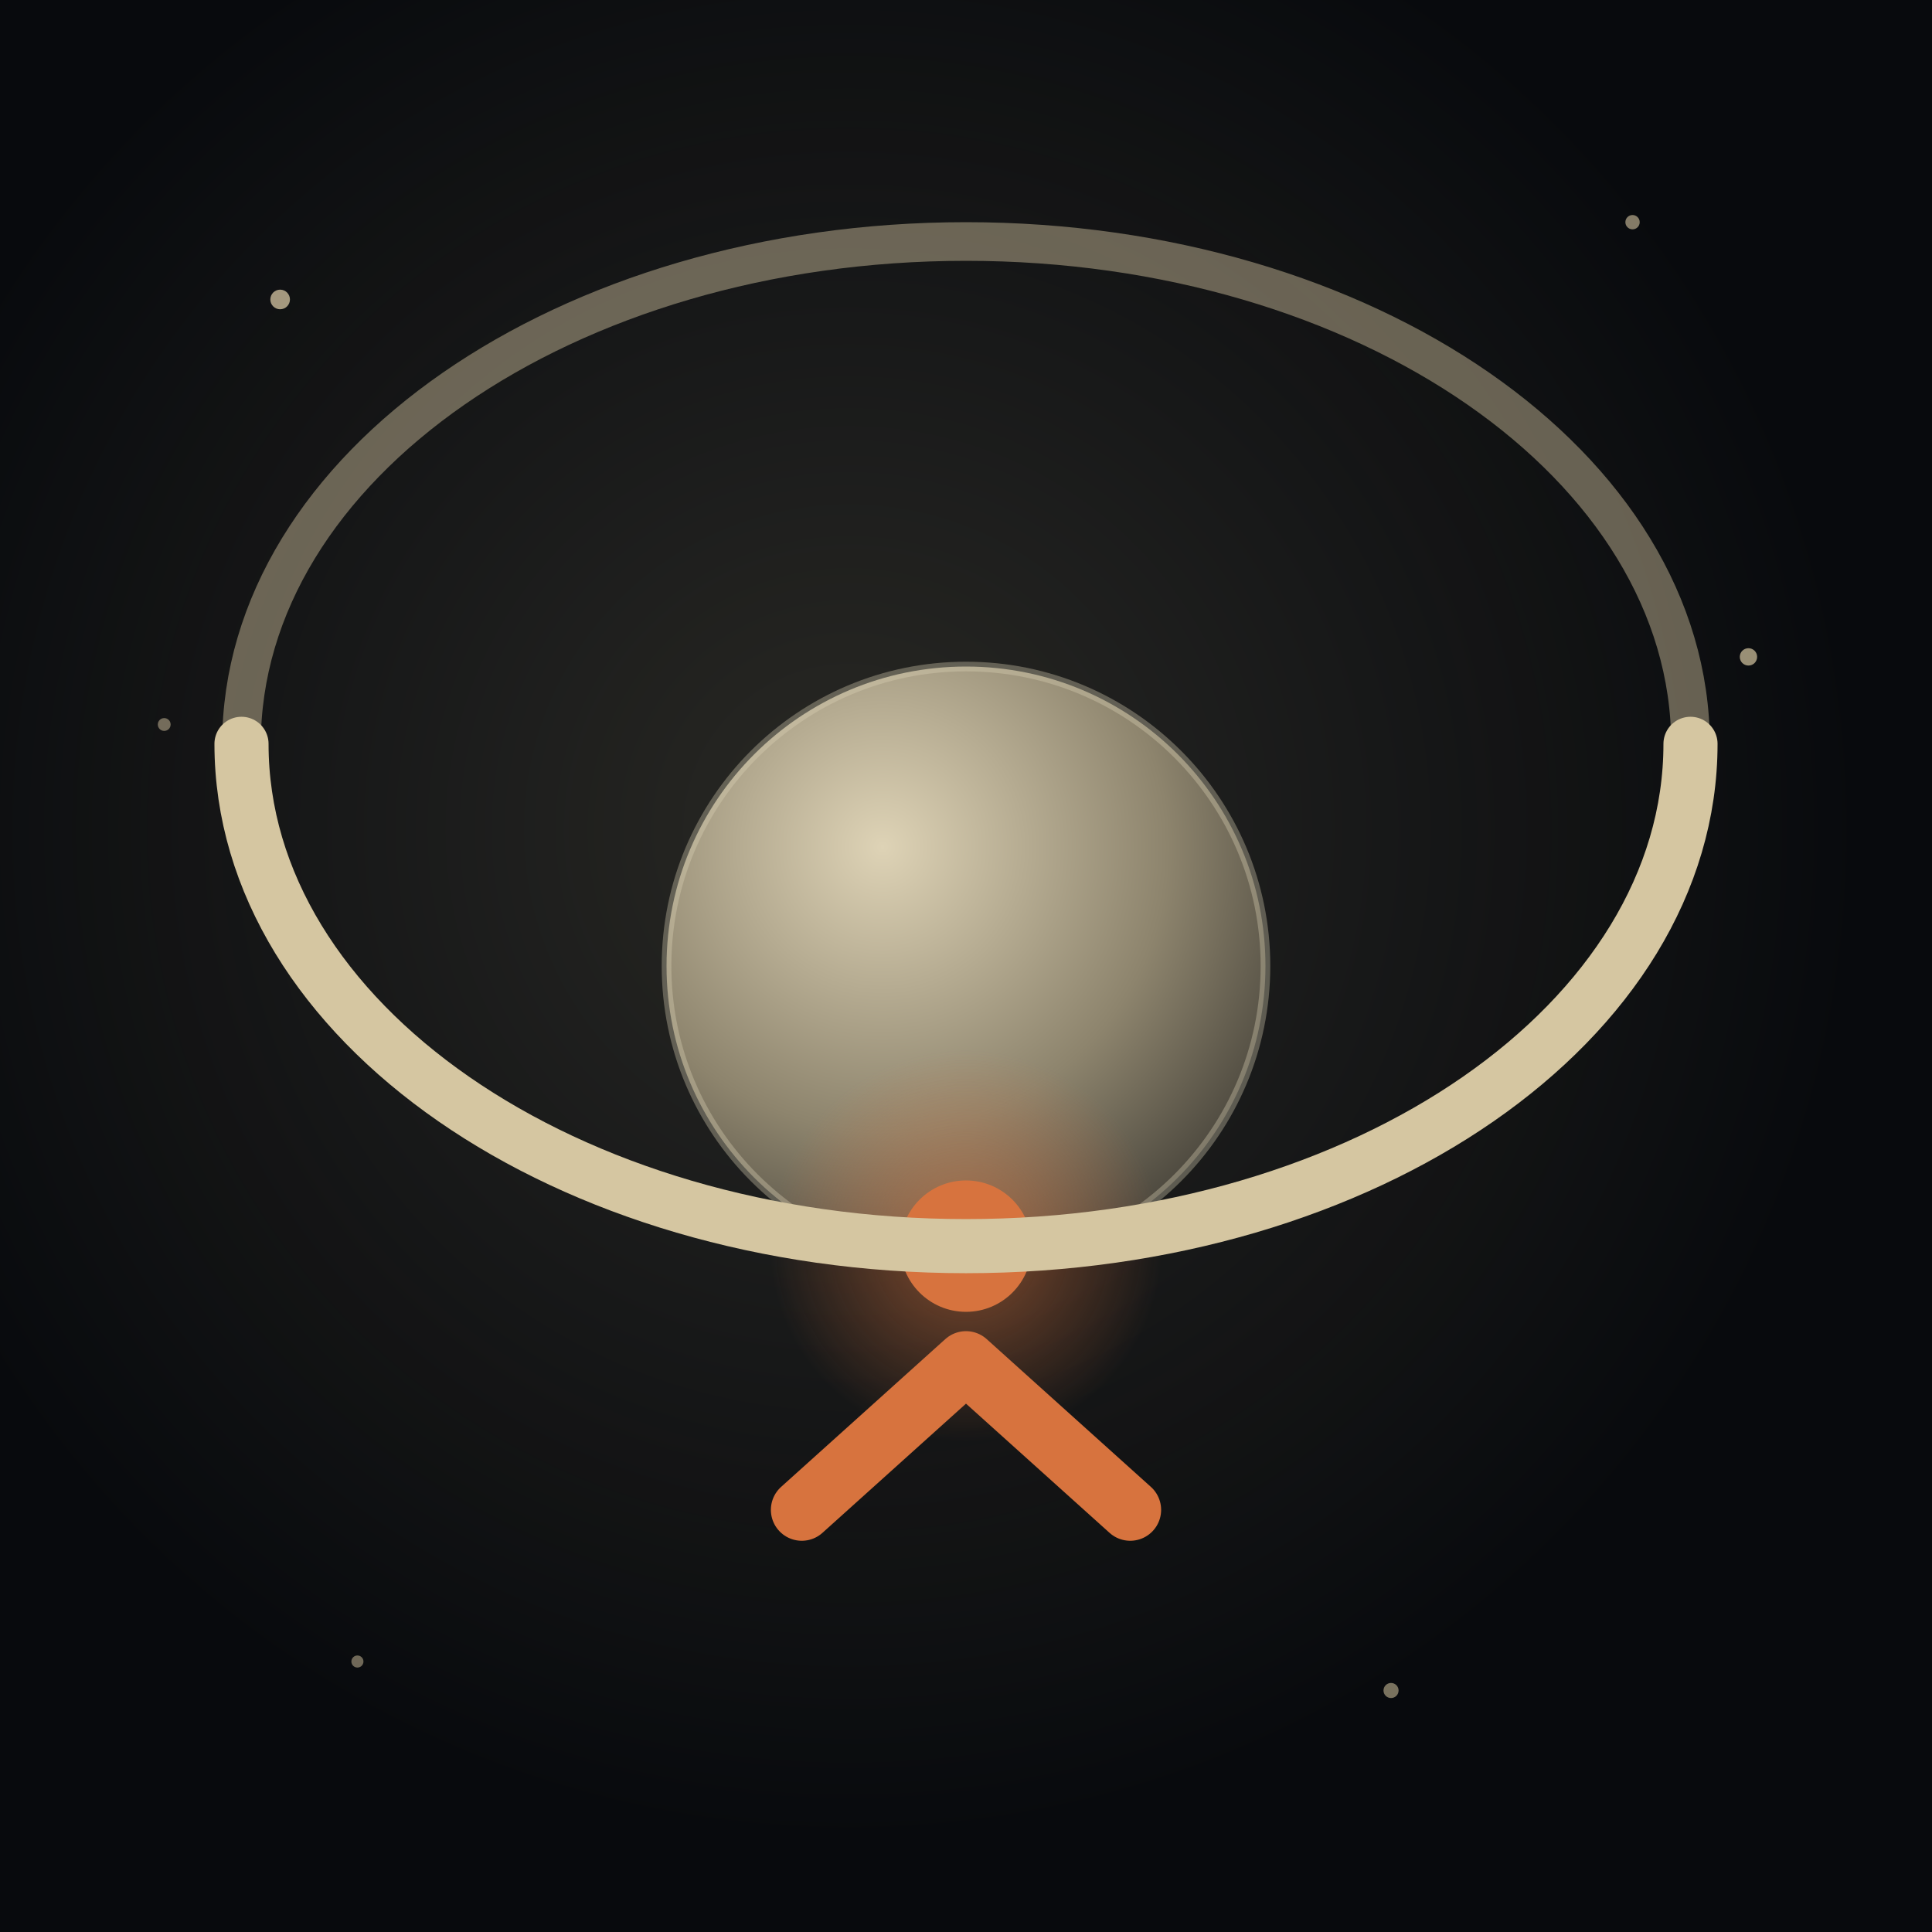
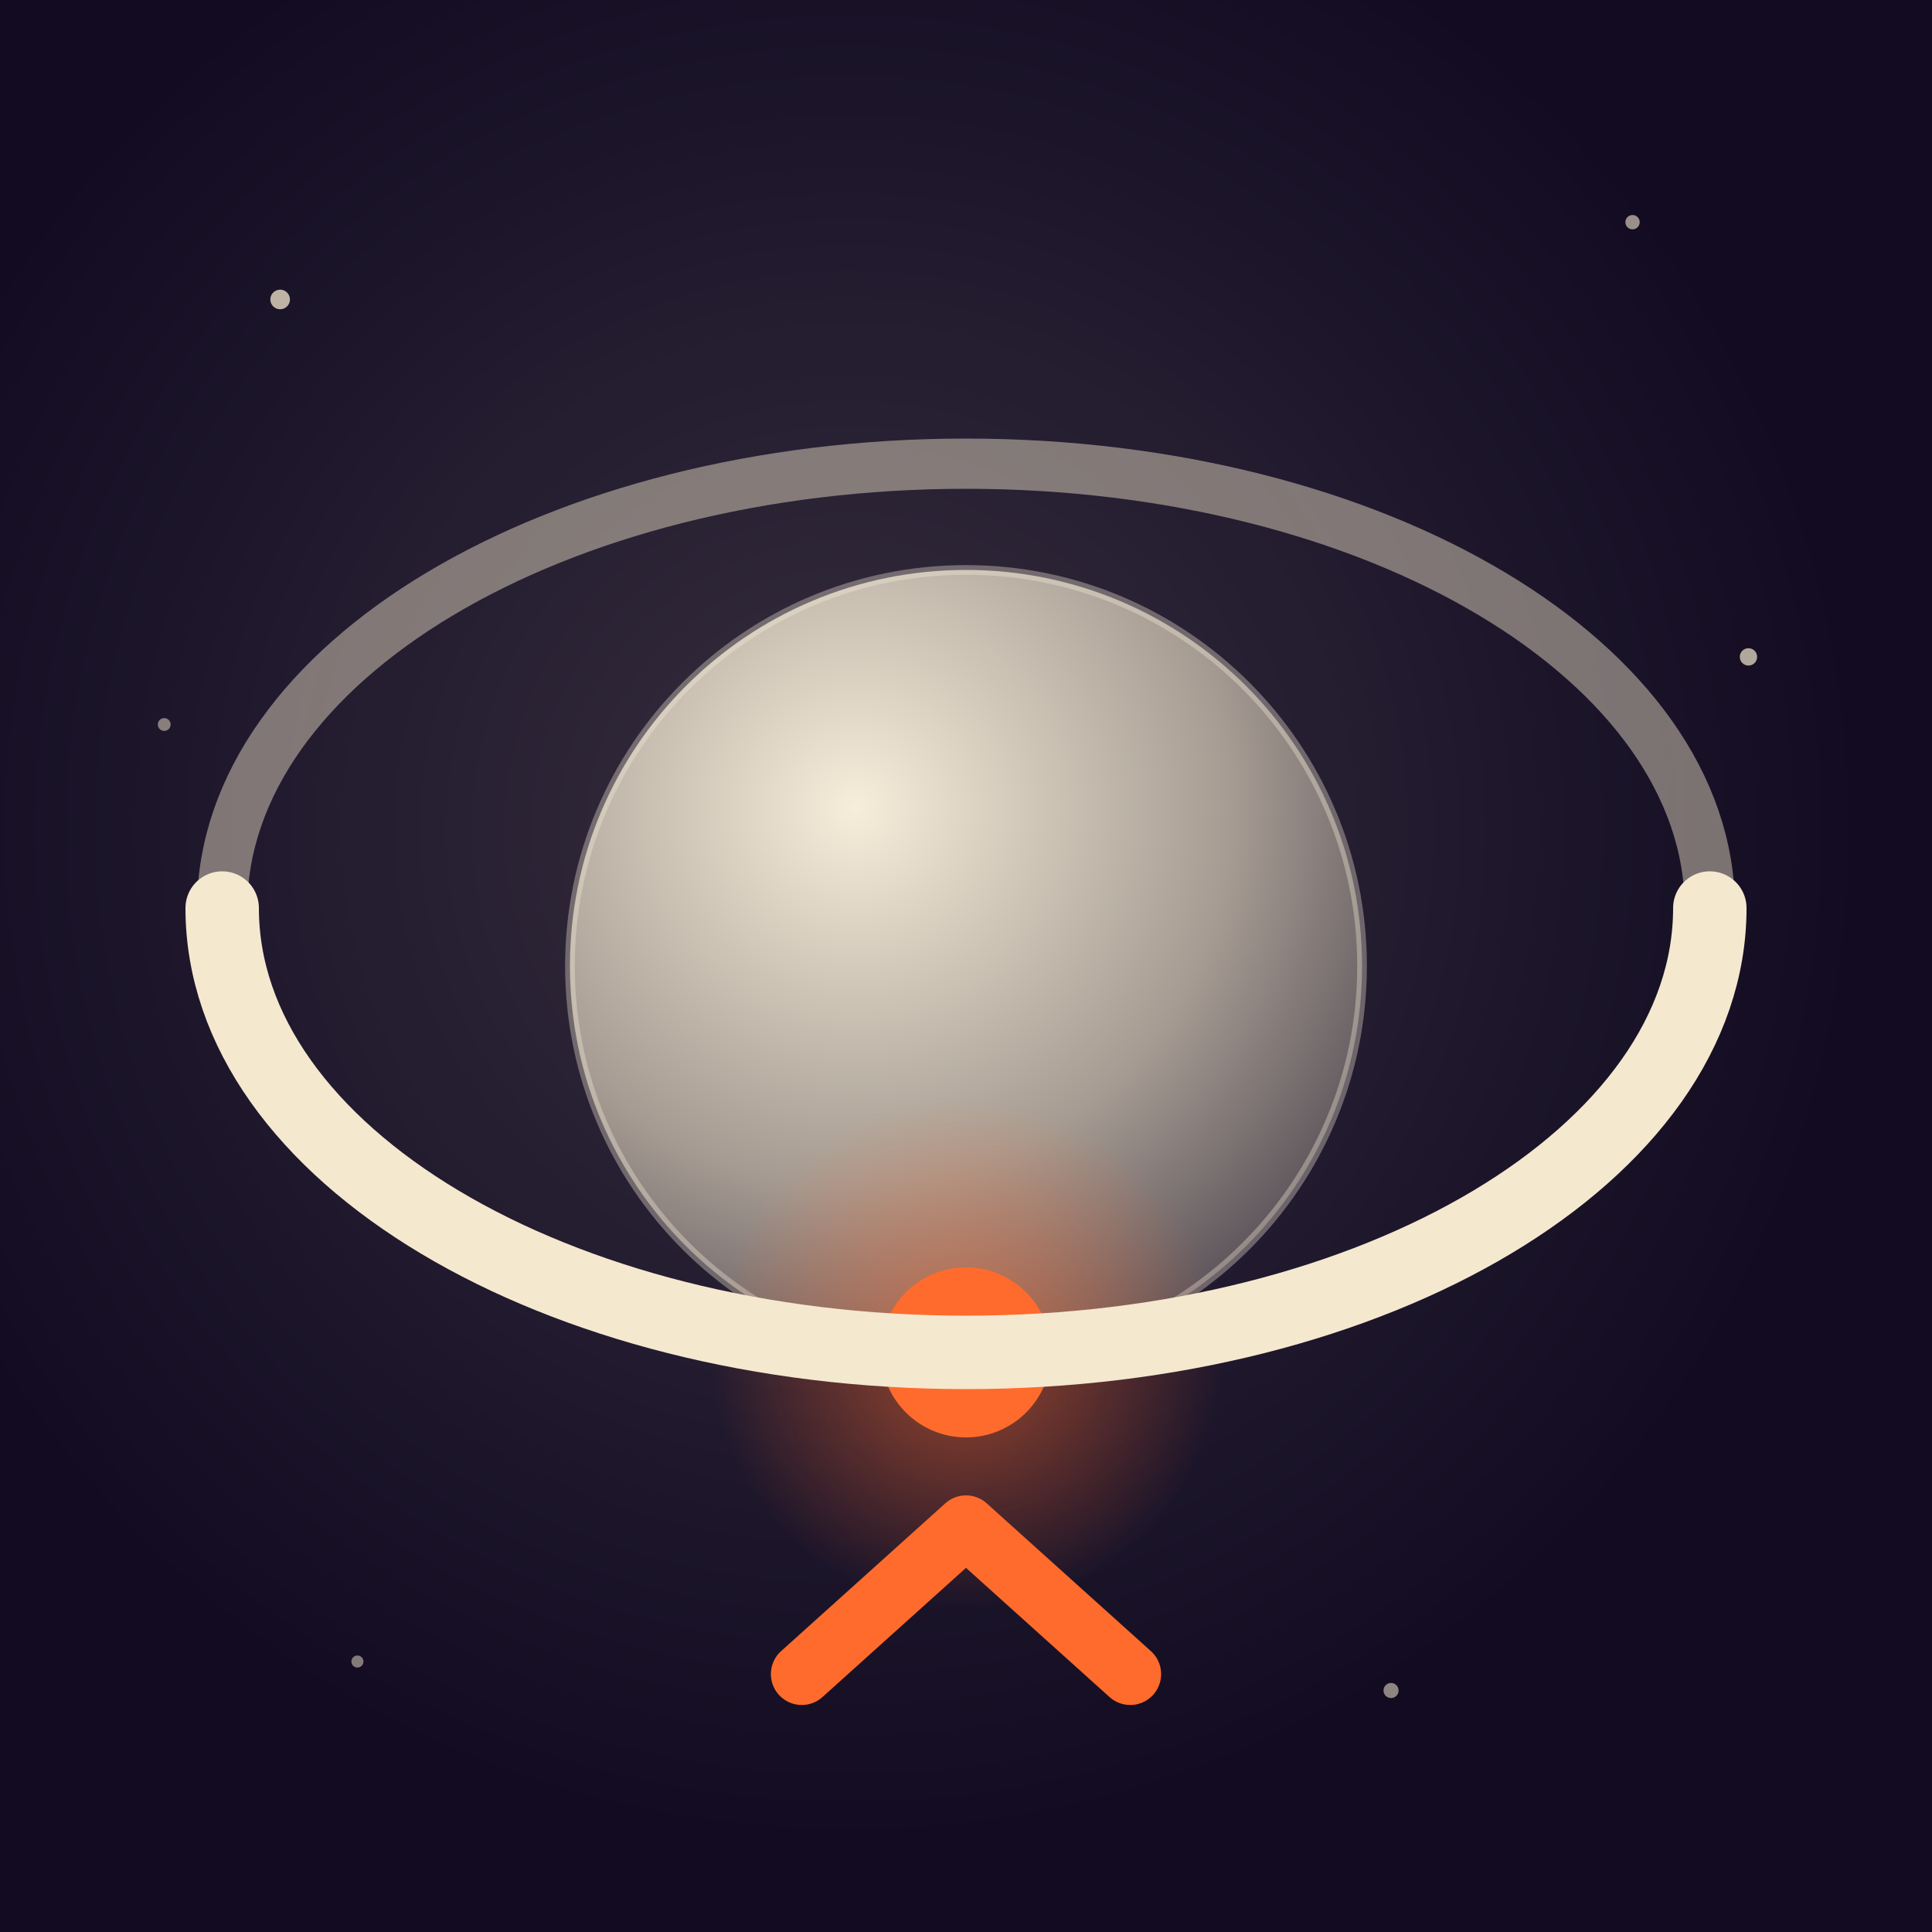
<svg xmlns="http://www.w3.org/2000/svg" viewBox="0 0 512 512" width="512" height="512" role="img" aria-label="Periapsis Zero">
  <defs>
    <radialGradient id="pz-halo" cx="0.44" cy="0.43" r="0.52">
-       <stop offset="0" stop-color="#d5c6a1" stop-opacity="0.16" />
-       <stop offset="1" stop-color="#d5c6a1" stop-opacity="0" />
+       <stop offset="0" stop-color="#f4e8cf" stop-opacity="0.16" />
+       <stop offset="1" stop-color="#f4e8cf" stop-opacity="0" />
    </radialGradient>
    <radialGradient id="pz-planet" cx="0.36" cy="0.30" r="0.92">
-       <stop offset="0" stop-color="#ded3b6" />
-       <stop offset="0.52" stop-color="#8d846d" />
-       <stop offset="1" stop-color="#252422" />
+       <stop offset="0" stop-color="#f6edda" />
+       <stop offset="0.52" stop-color="#a59b92" />
+       <stop offset="1" stop-color="#322a3a" />
    </radialGradient>
    <radialGradient id="pz-peri">
-       <stop offset="0" stop-color="#d7733e" stop-opacity="0.55" />
-       <stop offset="1" stop-color="#d7733e" stop-opacity="0" />
+       <stop offset="0" stop-color="#ff6b2c" stop-opacity="0.55" />
+       <stop offset="1" stop-color="#ff6b2c" stop-opacity="0" />
    </radialGradient>
  </defs>
-   <rect width="512" height="512" fill="#080a0d" />
+   <rect width="512" height="512" fill="#120b22" />
  <rect width="512" height="512" fill="url(#pz-halo)" />
-   <circle cx="74.24" cy="79.36" r="2.6" fill="#d5c6a1" opacity="0.75" />
-   <circle cx="432.64" cy="58.88" r="1.9" fill="#d5c6a1" opacity="0.6" />
-   <circle cx="463.36" cy="174.08" r="2.3" fill="#d5c6a1" opacity="0.7" />
-   <circle cx="43.52" cy="192" r="1.7" fill="#d5c6a1" opacity="0.5" />
-   <circle cx="368.64" cy="448" r="2" fill="#d5c6a1" opacity="0.55" />
-   <circle cx="94.72" cy="440.32" r="1.6" fill="#d5c6a1" opacity="0.5" />
-   <path id="orbit-far" d="M 64 197.12 A 192 133.12 0 0 1 448 197.12" fill="none" stroke="#d5c6a1" stroke-width="10.24" stroke-linecap="round" opacity="0.45" />
-   <circle cx="256" cy="256" r="79.36" fill="url(#pz-planet)" />
-   <circle cx="256" cy="256" r="79.36" fill="none" stroke="#ded3b6" stroke-width="2.56" opacity="0.35" />
-   <circle cx="256" cy="330.24" r="52.22" fill="url(#pz-peri)" />
-   <circle cx="256" cy="330.24" r="17.41" fill="#d7733e" />
-   <path id="orbit-near" d="M 64 197.12 A 192 133.12 0 0 0 448 197.12" fill="none" stroke="#d5c6a1" stroke-width="14.34" stroke-linecap="round" />
-   <path d="M 256 360.96 L 212.48 400.13 M 256 360.96 L 299.52 400.13" fill="none" stroke="#d7733e" stroke-width="16.38" stroke-linecap="round" />
+   <circle cx="74.24" cy="79.36" r="2.6" fill="#f4e8cf" opacity="0.75" />
+   <circle cx="432.64" cy="58.88" r="1.9" fill="#f4e8cf" opacity="0.6" />
+   <circle cx="463.36" cy="174.08" r="2.3" fill="#f4e8cf" opacity="0.7" />
+   <circle cx="43.52" cy="192" r="1.7" fill="#f4e8cf" opacity="0.5" />
+   <circle cx="368.64" cy="448" r="2" fill="#f4e8cf" opacity="0.55" />
+   <circle cx="94.72" cy="440.32" r="1.6" fill="#f4e8cf" opacity="0.5" />
+   <path id="orbit-far" d="M 58.88 240.64 A 197.12 117.76 0 0 1 453.12 240.64" fill="none" stroke="#f4e8cf" stroke-width="13.31" stroke-linecap="round" opacity="0.45" />
+   <circle cx="256" cy="256" r="104.96" fill="url(#pz-planet)" />
+   <circle cx="256" cy="256" r="104.96" fill="none" stroke="#f6edda" stroke-width="2.56" opacity="0.35" />
+   <circle cx="256" cy="358.4" r="67.58" fill="url(#pz-peri)" />
+   <circle cx="256" cy="358.4" r="22.53" fill="#ff6b2c" />
+   <path id="orbit-near" d="M 58.88 240.64 A 197.12 117.76 0 0 0 453.12 240.64" fill="none" stroke="#f4e8cf" stroke-width="19.46" stroke-linecap="round" />
+   <path d="M 256 404.48 L 212.48 443.65 M 256 404.48 L 299.52 443.65" fill="none" stroke="#ff6b2c" stroke-width="16.38" stroke-linecap="round" />
</svg>
